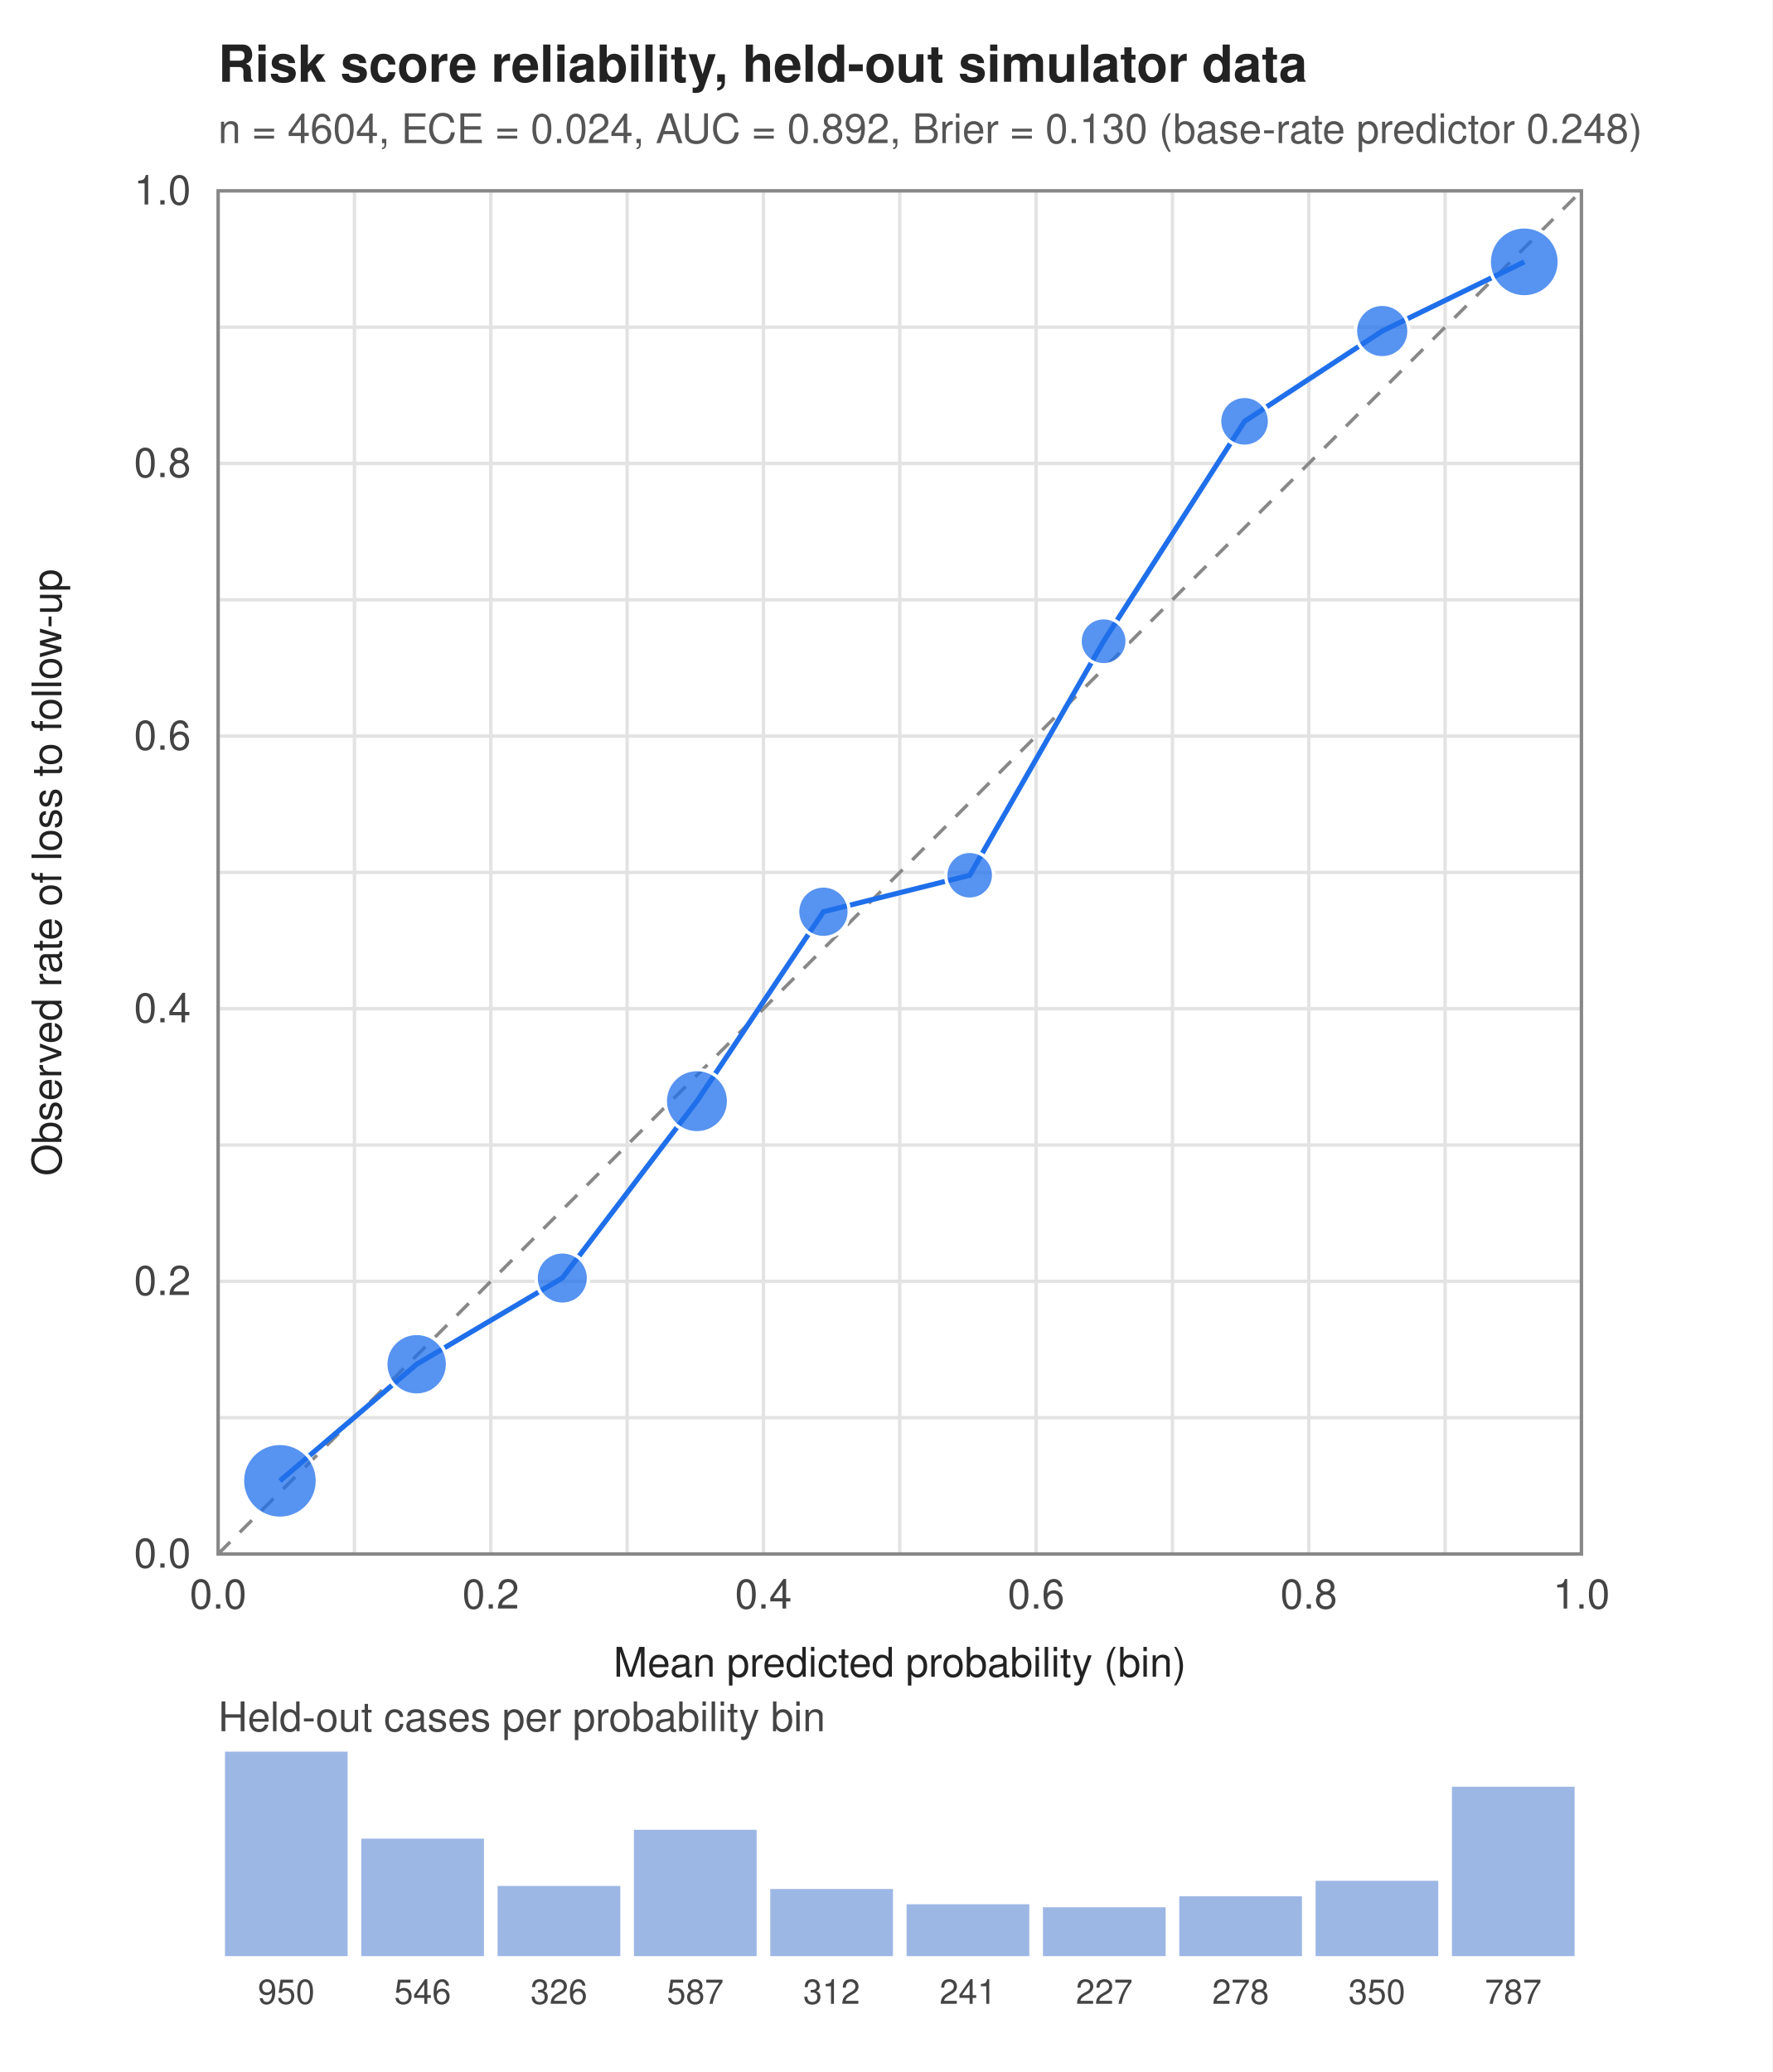
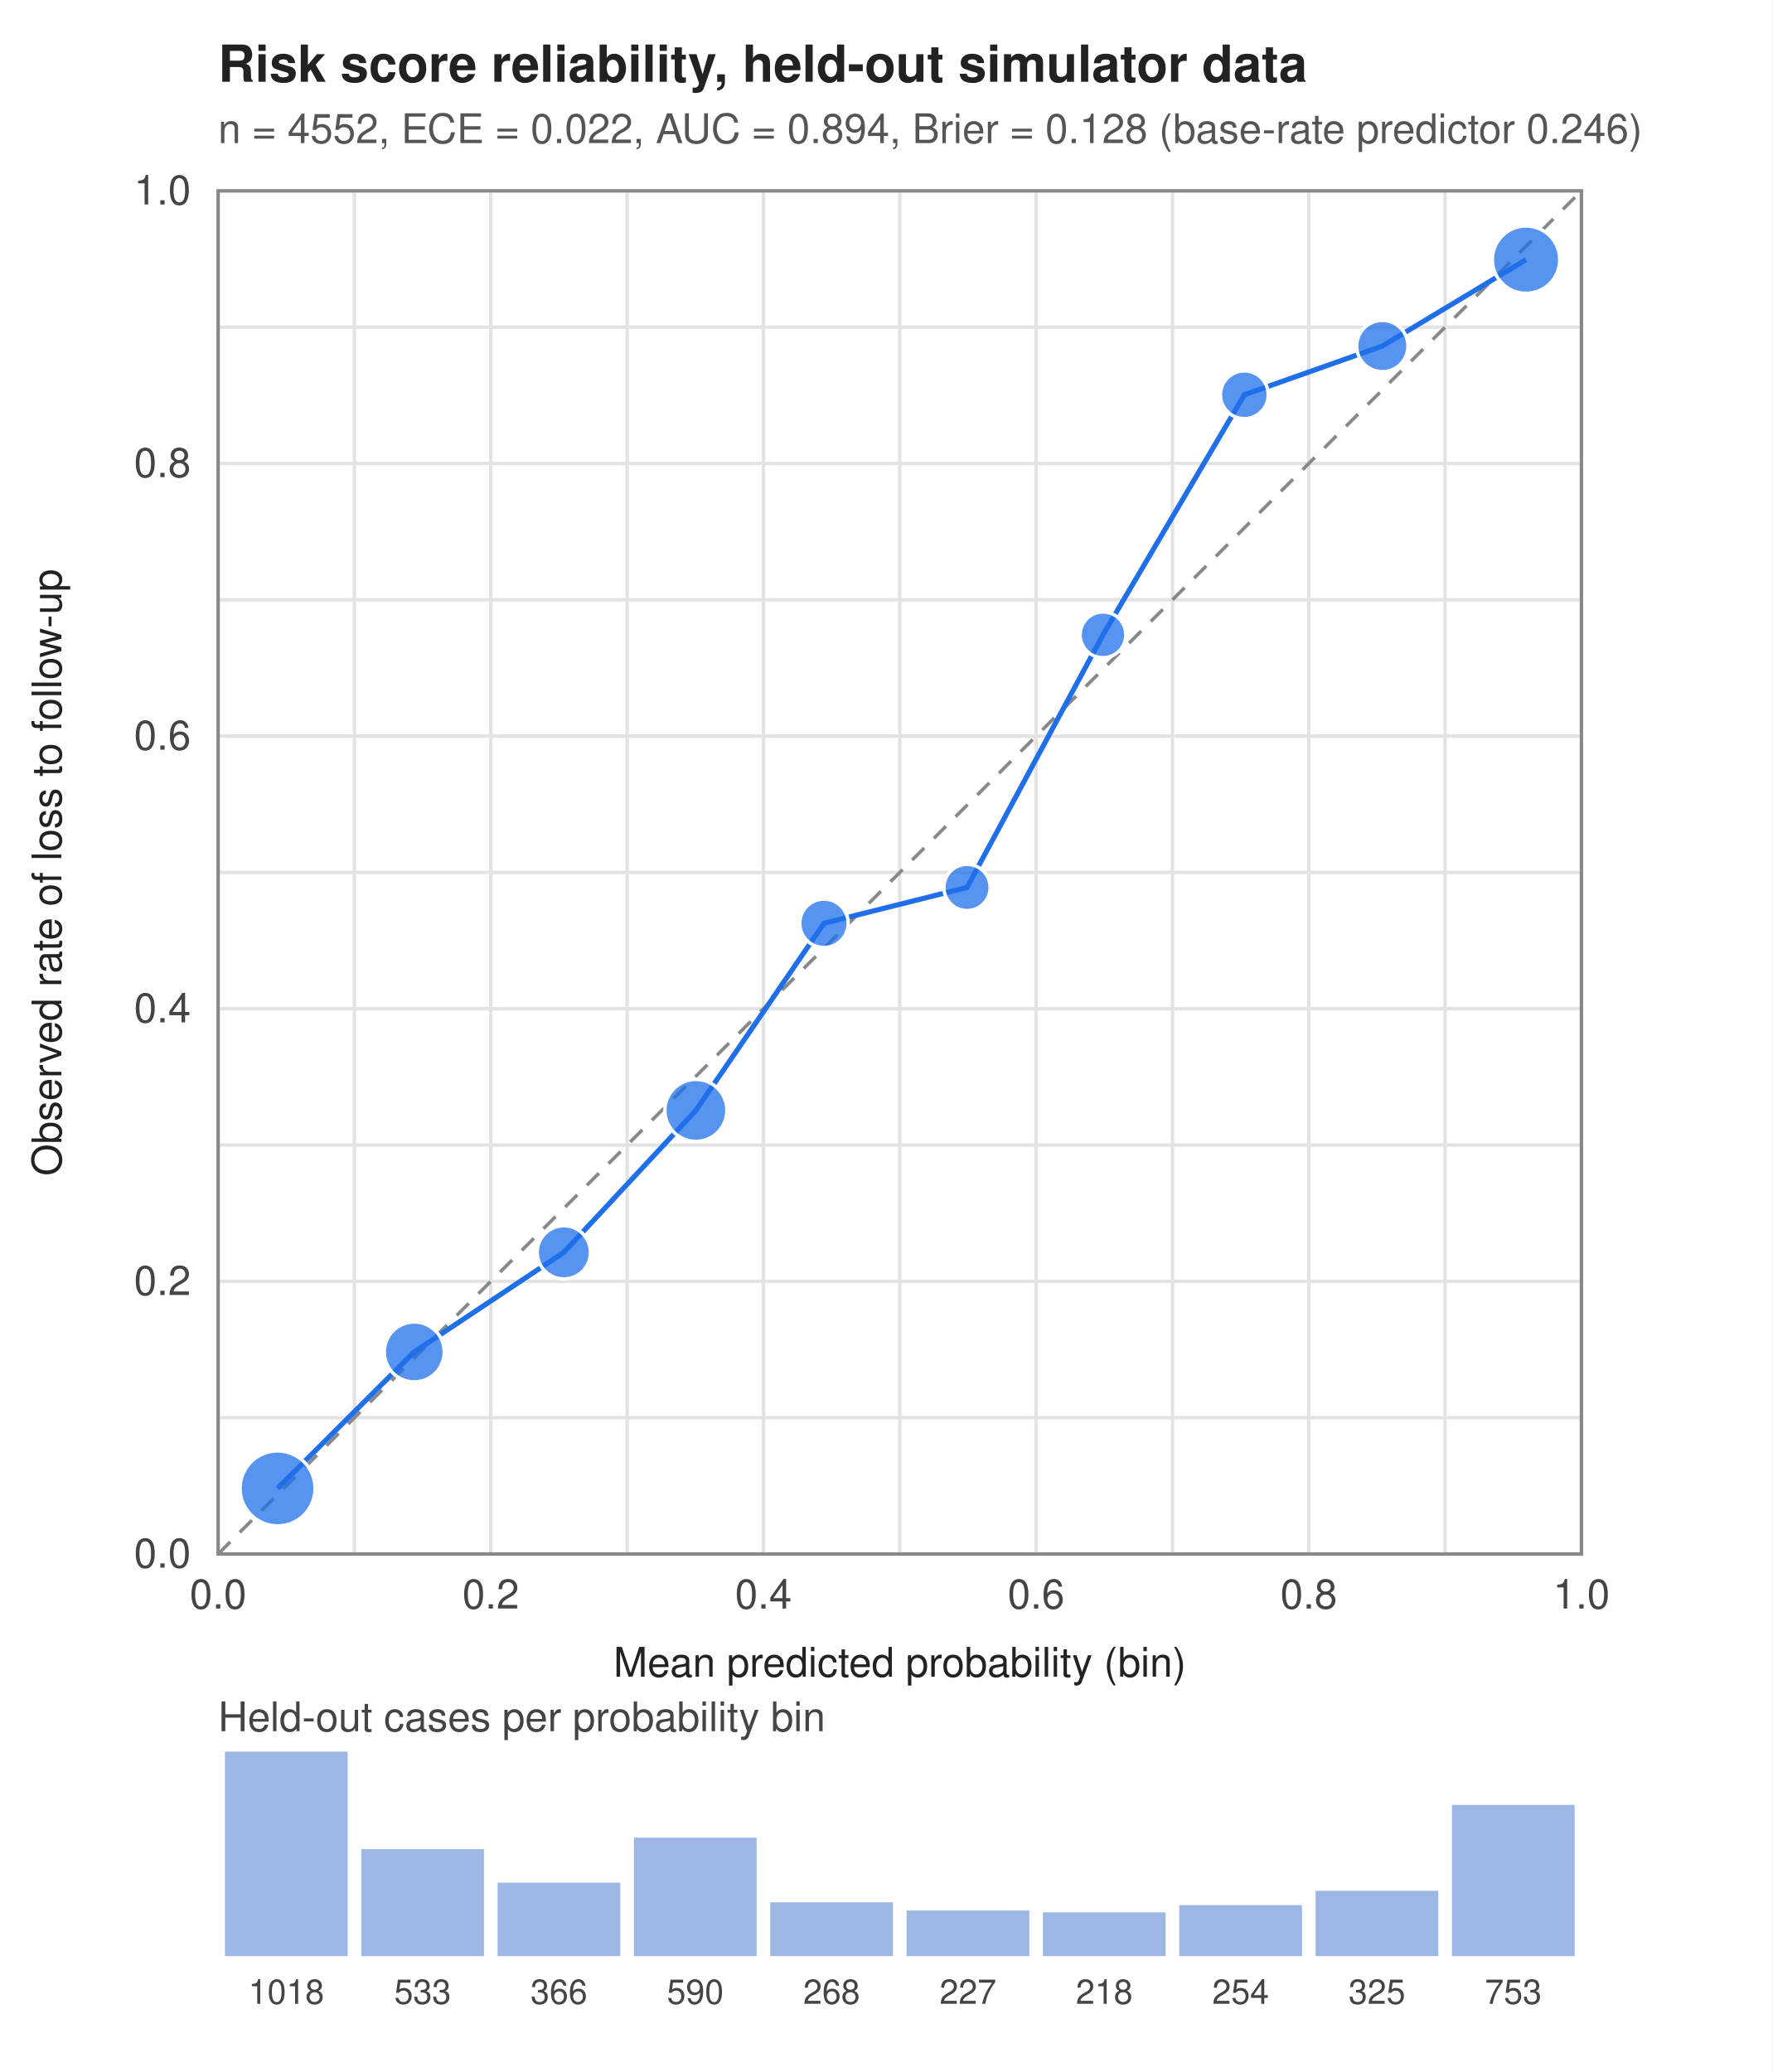
<svg xmlns="http://www.w3.org/2000/svg" viewBox="0 0 520 608" width="520" height="608" role="img" aria-labelledby="t d" font-family="Helvetica, Arial, sans-serif" font-size="12">
  <rect width="520" height="608" fill="#ffffff" />
  <text x="64" y="24" font-size="15" font-weight="bold" fill="#222222">Risk score reliability, held-out simulator data</text>
-   <text x="64" y="42" fill="#555555">n = 4604, ECE = 0.024, AUC = 0.892, Brier = 0.130 (base-rate predictor 0.248)</text>
+   <text x="64" y="42" fill="#555555">n = 4552, ECE = 0.022, AUC = 0.894, Brier = 0.128 (base-rate predictor 0.246)</text>
  <line x1="64.00" y1="456.00" x2="64.00" y2="56.00" stroke="#e3e3e3" stroke-width="1" />
  <line x1="64.00" y1="456.00" x2="464.00" y2="456.00" stroke="#e3e3e3" stroke-width="1" />
  <text x="64.00" y="472.00" text-anchor="middle" fill="#444444">0.0</text>
  <text x="56.00" y="460.00" text-anchor="end" fill="#444444">0.0</text>
  <line x1="104.00" y1="456.00" x2="104.00" y2="56.00" stroke="#e3e3e3" stroke-width="1" />
  <line x1="64.00" y1="416.00" x2="464.00" y2="416.00" stroke="#e3e3e3" stroke-width="1" />
  <line x1="144.00" y1="456.00" x2="144.00" y2="56.00" stroke="#e3e3e3" stroke-width="1" />
  <line x1="64.00" y1="376.00" x2="464.00" y2="376.00" stroke="#e3e3e3" stroke-width="1" />
  <text x="144.00" y="472.00" text-anchor="middle" fill="#444444">0.2</text>
  <text x="56.00" y="380.00" text-anchor="end" fill="#444444">0.2</text>
  <line x1="184.00" y1="456.00" x2="184.00" y2="56.00" stroke="#e3e3e3" stroke-width="1" />
  <line x1="64.00" y1="336.00" x2="464.00" y2="336.00" stroke="#e3e3e3" stroke-width="1" />
  <line x1="224.00" y1="456.00" x2="224.00" y2="56.00" stroke="#e3e3e3" stroke-width="1" />
  <line x1="64.00" y1="296.00" x2="464.00" y2="296.00" stroke="#e3e3e3" stroke-width="1" />
  <text x="224.00" y="472.00" text-anchor="middle" fill="#444444">0.4</text>
  <text x="56.00" y="300.00" text-anchor="end" fill="#444444">0.4</text>
  <line x1="264.00" y1="456.00" x2="264.00" y2="56.00" stroke="#e3e3e3" stroke-width="1" />
  <line x1="64.00" y1="256.00" x2="464.00" y2="256.00" stroke="#e3e3e3" stroke-width="1" />
  <line x1="304.00" y1="456.00" x2="304.00" y2="56.00" stroke="#e3e3e3" stroke-width="1" />
  <line x1="64.00" y1="216.00" x2="464.00" y2="216.00" stroke="#e3e3e3" stroke-width="1" />
  <text x="304.00" y="472.00" text-anchor="middle" fill="#444444">0.6</text>
  <text x="56.00" y="220.00" text-anchor="end" fill="#444444">0.6</text>
  <line x1="344.00" y1="456.00" x2="344.00" y2="56.00" stroke="#e3e3e3" stroke-width="1" />
  <line x1="64.00" y1="176.00" x2="464.00" y2="176.00" stroke="#e3e3e3" stroke-width="1" />
  <line x1="384.00" y1="456.00" x2="384.00" y2="56.00" stroke="#e3e3e3" stroke-width="1" />
  <line x1="64.00" y1="136.00" x2="464.00" y2="136.00" stroke="#e3e3e3" stroke-width="1" />
  <text x="384.00" y="472.00" text-anchor="middle" fill="#444444">0.8</text>
  <text x="56.00" y="140.00" text-anchor="end" fill="#444444">0.8</text>
  <line x1="424.00" y1="456.00" x2="424.00" y2="56.00" stroke="#e3e3e3" stroke-width="1" />
  <line x1="64.00" y1="96.00" x2="464.00" y2="96.00" stroke="#e3e3e3" stroke-width="1" />
  <line x1="464.00" y1="456.00" x2="464.00" y2="56.00" stroke="#e3e3e3" stroke-width="1" />
  <line x1="64.00" y1="56.00" x2="464.00" y2="56.00" stroke="#e3e3e3" stroke-width="1" />
  <text x="464.00" y="472.00" text-anchor="middle" fill="#444444">1.0</text>
  <text x="56.00" y="60.00" text-anchor="end" fill="#444444">1.0</text>
  <rect x="64" y="56" width="400" height="400" fill="none" stroke="#888888" />
  <line x1="64.00" y1="456.00" x2="464.00" y2="56.00" stroke="#888888" stroke-dasharray="5 4" />
-   <polyline points="82.13,434.53 122.25,400.32 164.98,375.02 204.48,323.12 241.60,267.54 284.51,256.83 323.80,188.16 365.16,123.63 405.55,97.14 447.23,76.84" fill="none" stroke="#1f6feb" stroke-width="1.5" />
-   <circle cx="82.13" cy="434.53" r="11.00" fill="#1f6feb" fill-opacity="0.75" stroke="#ffffff" />
-   <circle cx="122.25" cy="400.32" r="9.06" fill="#1f6feb" fill-opacity="0.75" stroke="#ffffff" />
-   <circle cx="164.98" cy="375.02" r="7.69" fill="#1f6feb" fill-opacity="0.75" stroke="#ffffff" />
-   <circle cx="204.48" cy="323.12" r="9.29" fill="#1f6feb" fill-opacity="0.75" stroke="#ffffff" />
-   <circle cx="241.60" cy="267.54" r="7.58" fill="#1f6feb" fill-opacity="0.75" stroke="#ffffff" />
-   <circle cx="284.51" cy="256.83" r="7.03" fill="#1f6feb" fill-opacity="0.75" stroke="#ffffff" />
-   <circle cx="323.80" cy="188.16" r="6.91" fill="#1f6feb" fill-opacity="0.75" stroke="#ffffff" />
-   <circle cx="365.16" cy="123.63" r="7.33" fill="#1f6feb" fill-opacity="0.75" stroke="#ffffff" />
-   <circle cx="405.55" cy="97.14" r="7.86" fill="#1f6feb" fill-opacity="0.75" stroke="#ffffff" />
-   <circle cx="447.23" cy="76.84" r="10.28" fill="#1f6feb" fill-opacity="0.75" stroke="#ffffff" />
+   <polyline points="81.44,436.75 121.54,396.71 165.43,367.48 204.17,325.83 241.76,270.93 283.73,260.41 323.62,186.28 365.10,115.84 405.58,101.54 447.75,76.19" fill="none" stroke="#1f6feb" stroke-width="1.5" />
+   <circle cx="81.44" cy="436.75" r="11.00" fill="#1f6feb" fill-opacity="0.75" stroke="#ffffff" />
+   <circle cx="121.54" cy="396.71" r="8.79" fill="#1f6feb" fill-opacity="0.75" stroke="#ffffff" />
+   <circle cx="165.43" cy="367.48" r="7.80" fill="#1f6feb" fill-opacity="0.75" stroke="#ffffff" />
+   <circle cx="204.17" cy="325.83" r="9.09" fill="#1f6feb" fill-opacity="0.75" stroke="#ffffff" />
+   <circle cx="241.76" cy="270.93" r="7.10" fill="#1f6feb" fill-opacity="0.75" stroke="#ffffff" />
+   <circle cx="283.73" cy="260.41" r="6.78" fill="#1f6feb" fill-opacity="0.75" stroke="#ffffff" />
+   <circle cx="323.62" cy="186.28" r="6.70" fill="#1f6feb" fill-opacity="0.75" stroke="#ffffff" />
+   <circle cx="365.10" cy="115.84" r="7.00" fill="#1f6feb" fill-opacity="0.75" stroke="#ffffff" />
+   <circle cx="405.58" cy="101.54" r="7.52" fill="#1f6feb" fill-opacity="0.75" stroke="#ffffff" />
+   <circle cx="447.75" cy="76.19" r="9.88" fill="#1f6feb" fill-opacity="0.75" stroke="#ffffff" />
  <text x="264.00" y="492.00" text-anchor="middle" fill="#222222">Mean predicted probability (bin)</text>
  <text x="18" y="256.00" text-anchor="middle" fill="#222222" transform="rotate(-90 18 256.00)">Observed rate of loss to follow-up</text>
  <text x="64" y="508.00" fill="#444444">Held-out cases per probability bin</text>
  <rect x="66.00" y="514.00" width="36.00" height="60.00" fill="#9db7e5" />
-   <text x="84.00" y="588.00" text-anchor="middle" fill="#444444" font-size="10">950</text>
-   <rect x="106.00" y="539.52" width="36.00" height="34.48" fill="#9db7e5" />
-   <text x="124.00" y="588.00" text-anchor="middle" fill="#444444" font-size="10">546</text>
-   <rect x="146.00" y="553.41" width="36.00" height="20.59" fill="#9db7e5" />
-   <text x="164.00" y="588.00" text-anchor="middle" fill="#444444" font-size="10">326</text>
-   <rect x="186.00" y="536.93" width="36.00" height="37.07" fill="#9db7e5" />
-   <text x="204.00" y="588.00" text-anchor="middle" fill="#444444" font-size="10">587</text>
-   <rect x="226.00" y="554.29" width="36.00" height="19.71" fill="#9db7e5" />
-   <text x="244.00" y="588.00" text-anchor="middle" fill="#444444" font-size="10">312</text>
-   <rect x="266.00" y="558.78" width="36.00" height="15.22" fill="#9db7e5" />
-   <text x="284.00" y="588.00" text-anchor="middle" fill="#444444" font-size="10">241</text>
-   <rect x="306.00" y="559.66" width="36.00" height="14.34" fill="#9db7e5" />
-   <text x="324.00" y="588.00" text-anchor="middle" fill="#444444" font-size="10">227</text>
-   <rect x="346.00" y="556.44" width="36.00" height="17.56" fill="#9db7e5" />
-   <text x="364.00" y="588.00" text-anchor="middle" fill="#444444" font-size="10">278</text>
-   <rect x="386.00" y="551.89" width="36.00" height="22.11" fill="#9db7e5" />
-   <text x="404.00" y="588.00" text-anchor="middle" fill="#444444" font-size="10">350</text>
-   <rect x="426.00" y="524.29" width="36.00" height="49.71" fill="#9db7e5" />
-   <text x="444.00" y="588.00" text-anchor="middle" fill="#444444" font-size="10">787</text>
+   <text x="84.00" y="588.00" text-anchor="middle" fill="#444444" font-size="10">1018</text>
+   <rect x="106.00" y="542.59" width="36.00" height="31.41" fill="#9db7e5" />
+   <text x="124.00" y="588.00" text-anchor="middle" fill="#444444" font-size="10">533</text>
+   <rect x="146.00" y="552.43" width="36.00" height="21.57" fill="#9db7e5" />
+   <text x="164.00" y="588.00" text-anchor="middle" fill="#444444" font-size="10">366</text>
+   <rect x="186.00" y="539.23" width="36.00" height="34.77" fill="#9db7e5" />
+   <text x="204.00" y="588.00" text-anchor="middle" fill="#444444" font-size="10">590</text>
+   <rect x="226.00" y="558.20" width="36.00" height="15.80" fill="#9db7e5" />
+   <text x="244.00" y="588.00" text-anchor="middle" fill="#444444" font-size="10">268</text>
+   <rect x="266.00" y="560.62" width="36.00" height="13.38" fill="#9db7e5" />
+   <text x="284.00" y="588.00" text-anchor="middle" fill="#444444" font-size="10">227</text>
+   <rect x="306.00" y="561.15" width="36.00" height="12.85" fill="#9db7e5" />
+   <text x="324.00" y="588.00" text-anchor="middle" fill="#444444" font-size="10">218</text>
+   <rect x="346.00" y="559.03" width="36.00" height="14.97" fill="#9db7e5" />
+   <text x="364.00" y="588.00" text-anchor="middle" fill="#444444" font-size="10">254</text>
+   <rect x="386.00" y="554.84" width="36.00" height="19.16" fill="#9db7e5" />
+   <text x="404.00" y="588.00" text-anchor="middle" fill="#444444" font-size="10">325</text>
+   <rect x="426.00" y="529.62" width="36.00" height="44.38" fill="#9db7e5" />
+   <text x="444.00" y="588.00" text-anchor="middle" fill="#444444" font-size="10">753</text>
</svg>
